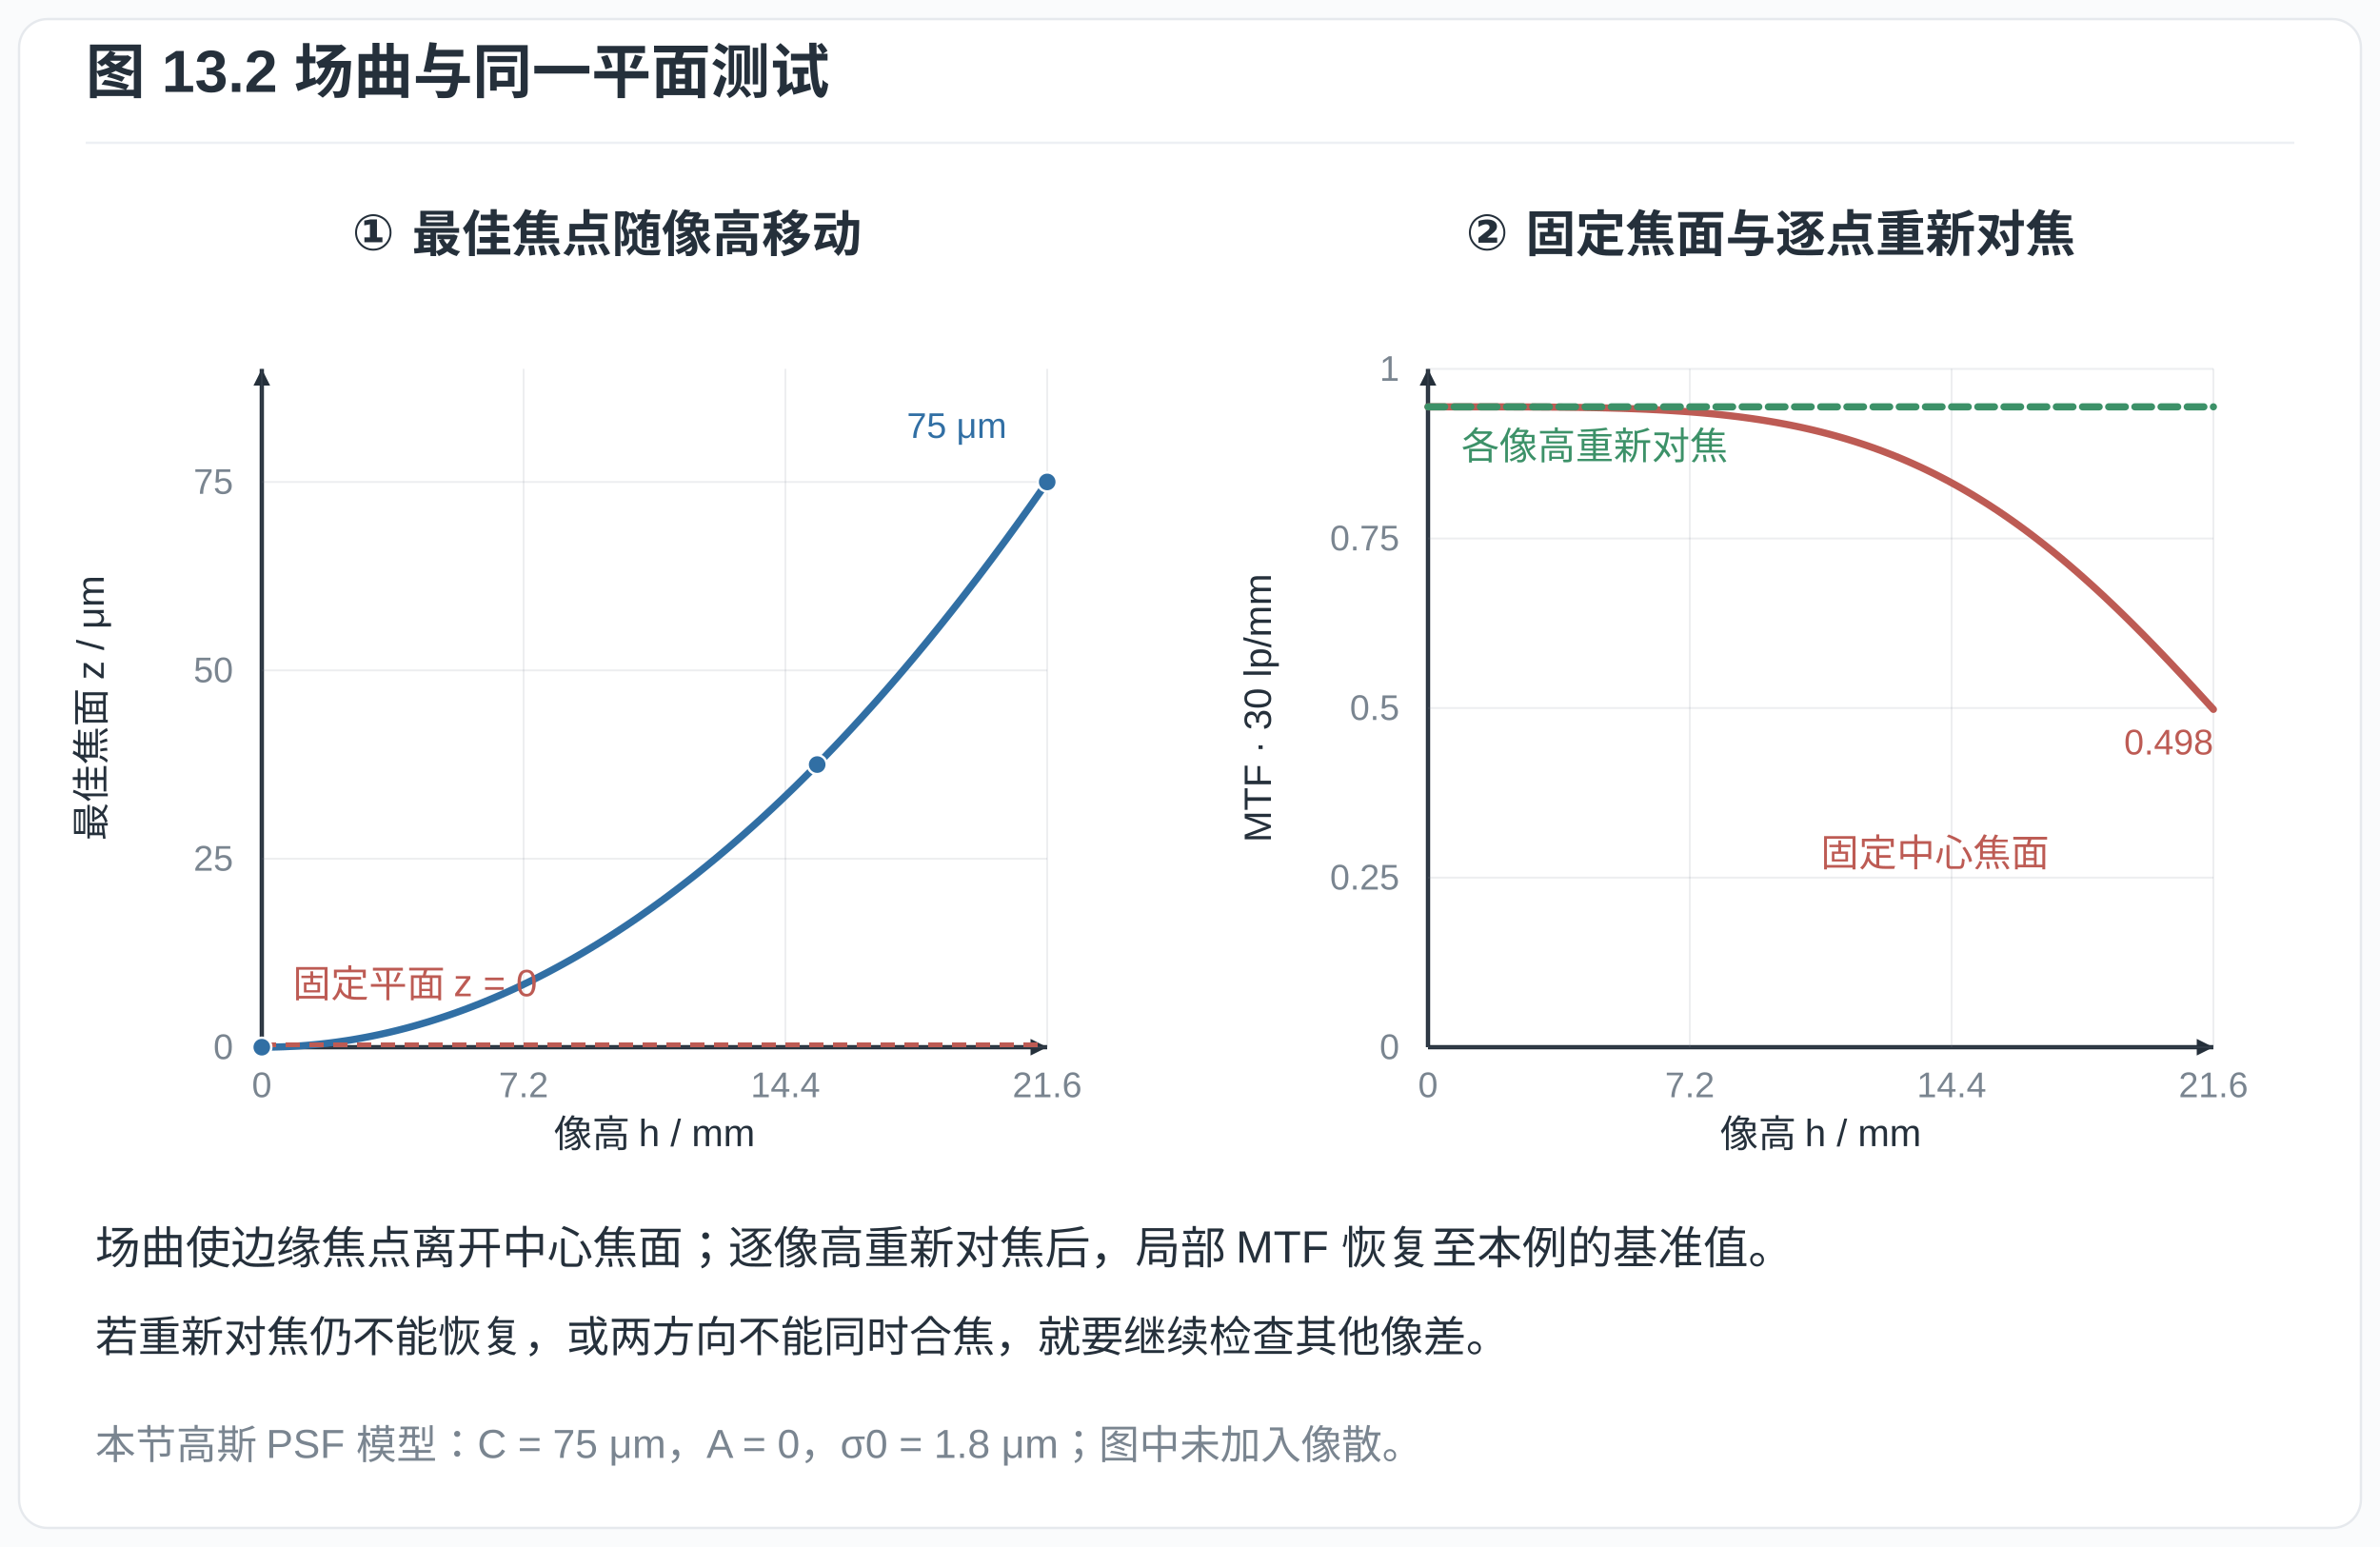
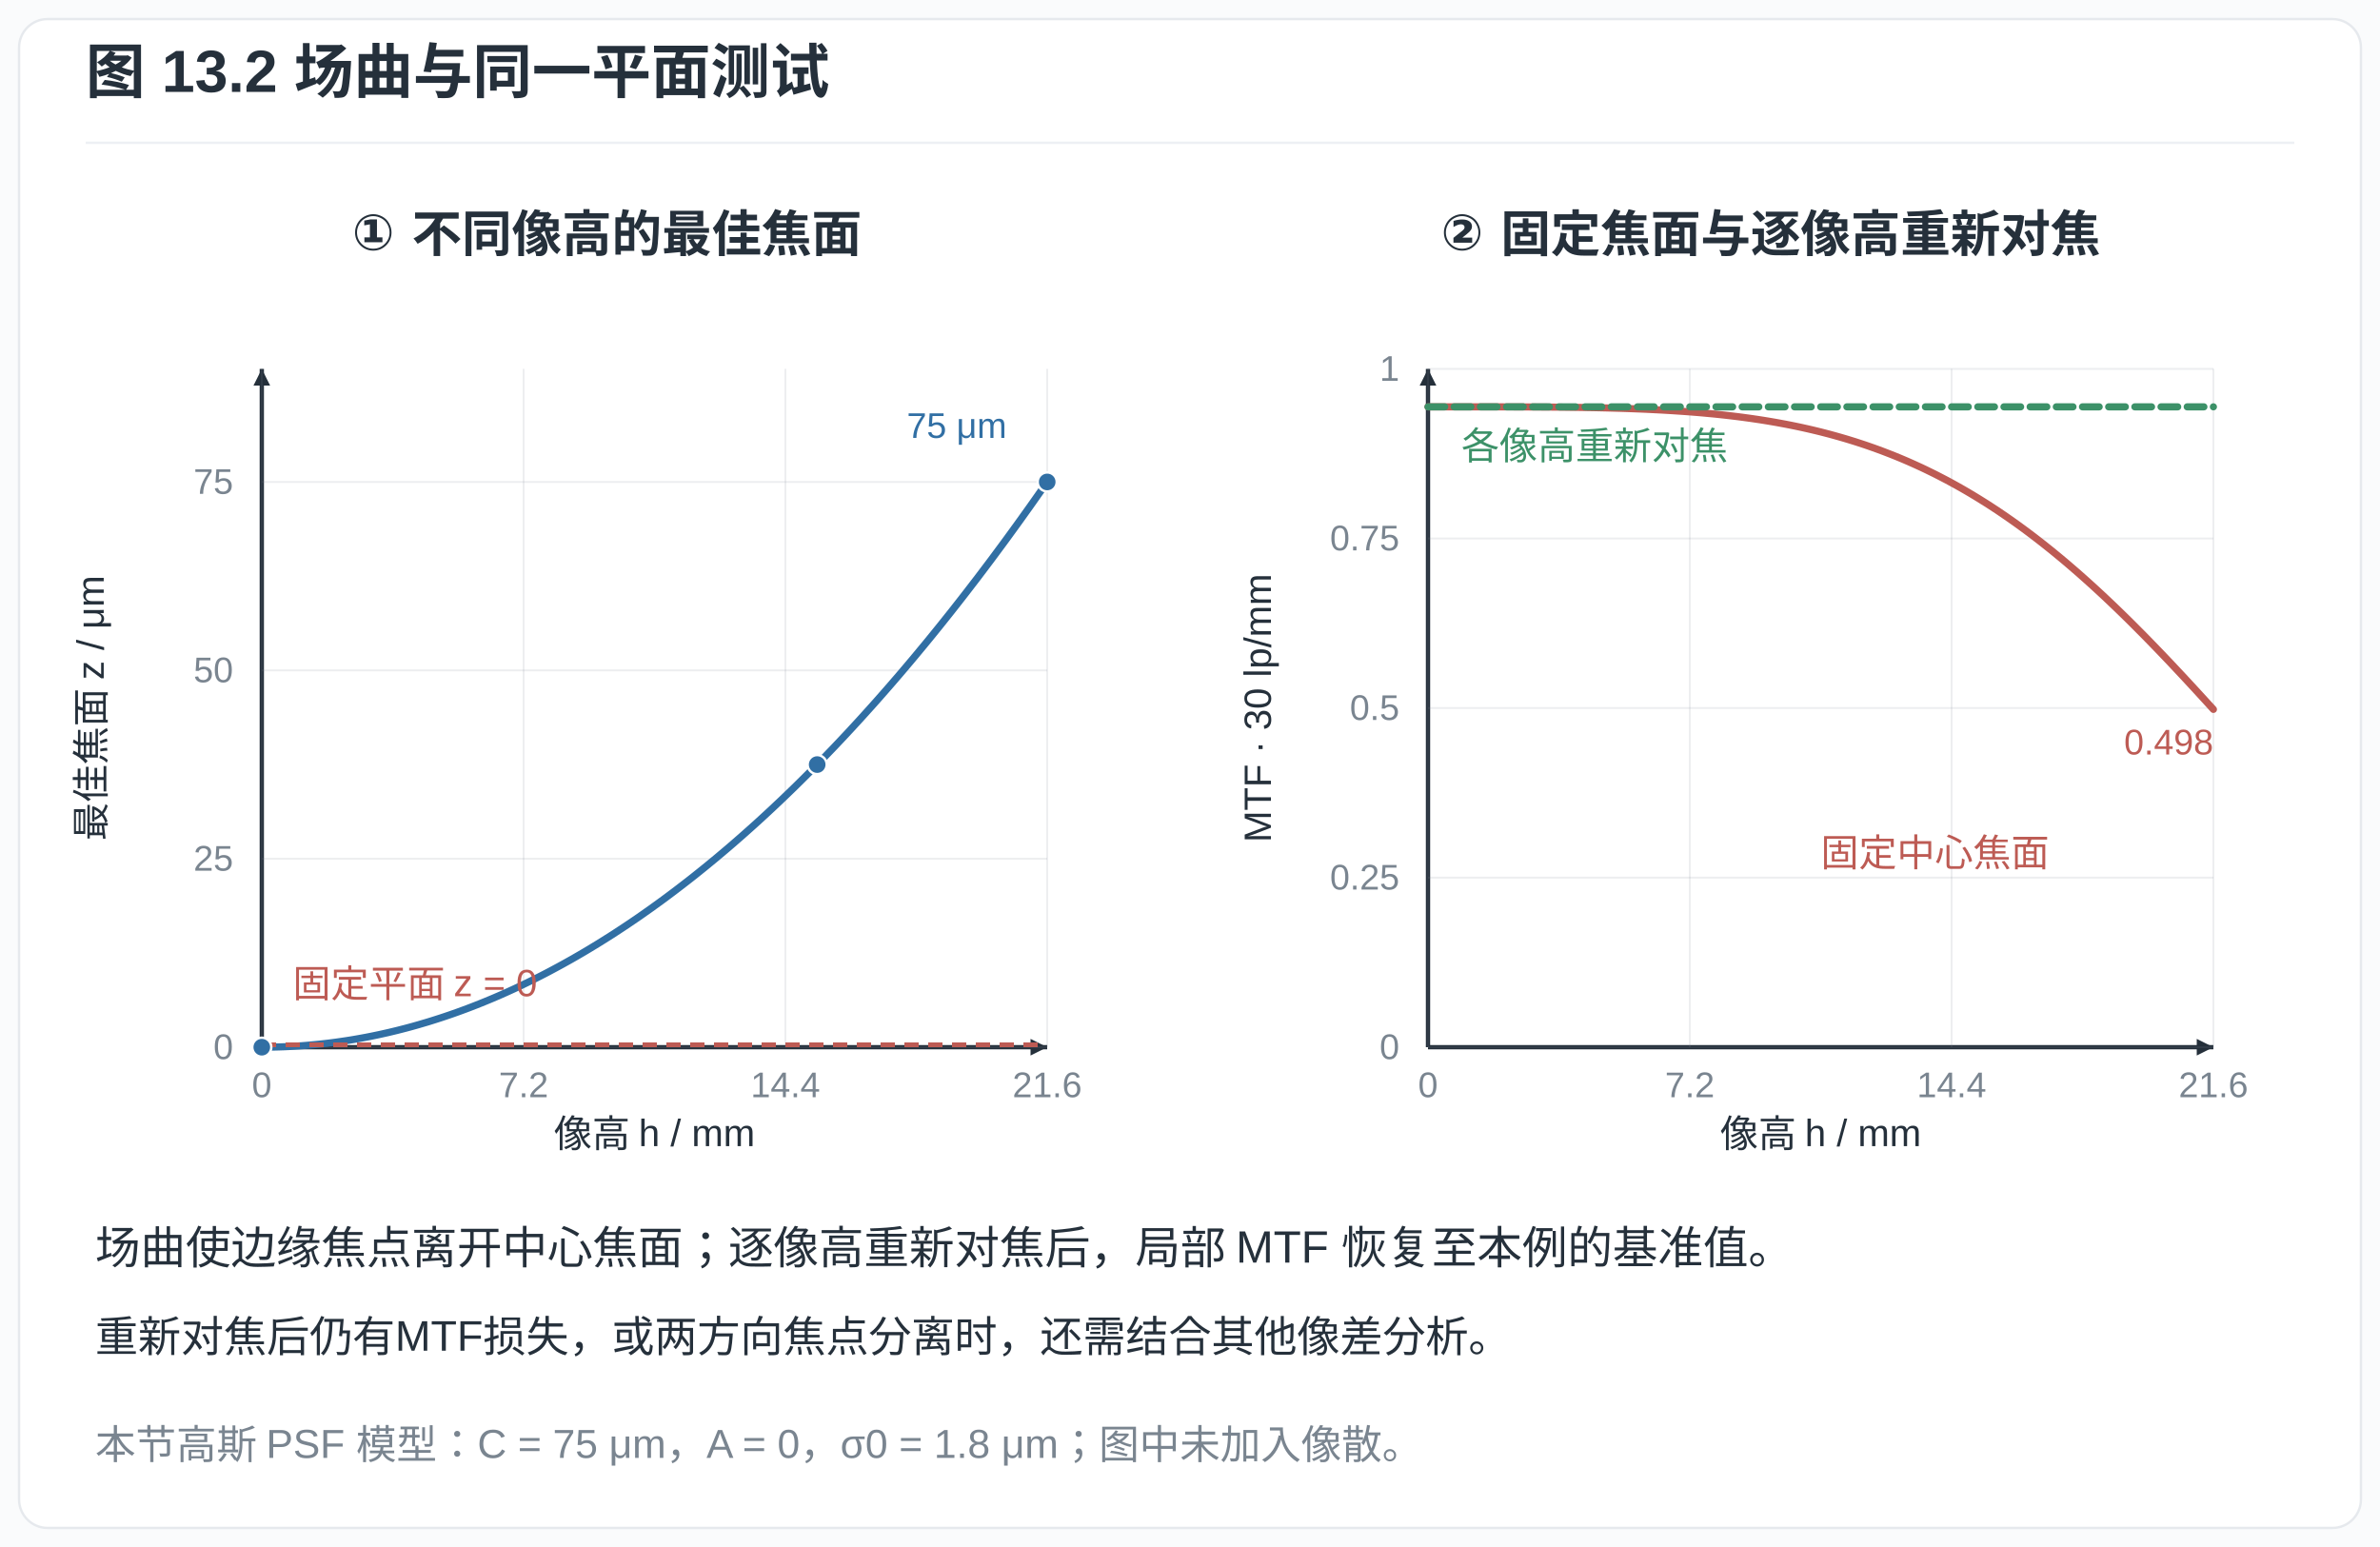
<svg xmlns="http://www.w3.org/2000/svg" width="1000" height="650" viewBox="0 0 1000 650" role="img" aria-label="图 13.2  场曲与同一平面测试">
  <defs>
    <marker id="arrow" markerWidth="9" markerHeight="9" refX="7" refY="3" orient="auto" markerUnits="strokeWidth">
      <path d="M0,0 L0,6 L8,3 z" fill="context-stroke" />
    </marker>
    <marker id="arrow-open" markerWidth="9" markerHeight="9" refX="7" refY="3" orient="auto" markerUnits="strokeWidth">
      <path d="M0,0 L8,3 L0,6" fill="none" stroke="context-stroke" />
    </marker>
  </defs>
  <rect width="1000" height="650" fill="#fafbfc" />
  <rect x="8" y="8" width="984" height="634" rx="12" fill="#fff" stroke="#e6e9ed" />
  <text x="36.00" y="39.00" fill="#25303b" font-size="25" font-weight="600" text-anchor="start" font-family="Arial, PingFang SC, Hiragino Sans GB, sans-serif">图 13.2  场曲与同一平面测试</text>
  <line x1="36.00" y1="60.00" x2="964.00" y2="60.00" stroke="#edf0f4" stroke-width="1" opacity="1.0" />
-   <text x="255.00" y="105.00" fill="#25303b" font-size="21" font-weight="600" text-anchor="middle" font-family="Arial, PingFang SC, Hiragino Sans GB, sans-serif">① 最佳焦点随像高移动</text>
-   <text x="744.00" y="105.00" fill="#25303b" font-size="21" font-weight="600" text-anchor="middle" font-family="Arial, PingFang SC, Hiragino Sans GB, sans-serif">② 固定焦面与逐点重新对焦</text>
+   <text x="255.00" y="105.00" fill="#25303b" font-size="21" font-weight="600" text-anchor="middle" font-family="Arial, PingFang SC, Hiragino Sans GB, sans-serif">① 不同像高的最佳焦面</text>
+   <text x="744.00" y="105.00" fill="#25303b" font-size="21" font-weight="600" text-anchor="middle" font-family="Arial, PingFang SC, Hiragino Sans GB, sans-serif">② 固定焦面与逐像高重新对焦</text>
  <defs>
    <marker id="arrow-25303b-1.8" markerWidth="9" markerHeight="9" refX="8" refY="4.5" orient="auto" markerUnits="userSpaceOnUse">
      <path d="M1 1L8 4.5L1 8Z" fill="#25303b" />
    </marker>
  </defs>
  <line x1="110.00" y1="440.00" x2="440.00" y2="440.00" stroke="#25303b" stroke-width="1.8" opacity="1.0" marker-end="url(#arrow-25303b-1.8)" />
  <line x1="110.00" y1="440.00" x2="110.00" y2="155.00" stroke="#25303b" stroke-width="1.8" opacity="1.0" marker-end="url(#arrow-25303b-1.8)" />
  <text x="275.00" y="482.00" fill="#25303b" font-size="16" font-weight="400" text-anchor="middle" font-family="Arial, PingFang SC, Hiragino Sans GB, sans-serif">像高 h / mm</text>
  <text x="44.00" y="297.50" fill="#25303b" font-size="16" font-weight="400" text-anchor="middle" font-family="Arial, PingFang SC, Hiragino Sans GB, sans-serif" transform="rotate(-90 44 297.5)">最佳焦面 z / μm</text>
  <line x1="600.00" y1="440.00" x2="930.00" y2="440.00" stroke="#25303b" stroke-width="1.8" opacity="1.0" marker-end="url(#arrow-25303b-1.8)" />
  <line x1="600.00" y1="440.00" x2="600.00" y2="155.00" stroke="#25303b" stroke-width="1.8" opacity="1.0" marker-end="url(#arrow-25303b-1.8)" />
  <text x="765.00" y="482.00" fill="#25303b" font-size="16" font-weight="400" text-anchor="middle" font-family="Arial, PingFang SC, Hiragino Sans GB, sans-serif">像高 h / mm</text>
  <text x="534.00" y="297.50" fill="#25303b" font-size="16" font-weight="400" text-anchor="middle" font-family="Arial, PingFang SC, Hiragino Sans GB, sans-serif" transform="rotate(-90 534 297.5)">MTF · 30 lp/mm</text>
  <line x1="110.00" y1="155.00" x2="110.00" y2="440.00" stroke="#7a8590" stroke-width="0.8" opacity="0.14" />
  <text x="110.00" y="461.00" fill="#7a8590" font-size="15" font-weight="400" text-anchor="middle" font-family="Arial, PingFang SC, Hiragino Sans GB, sans-serif">0</text>
  <line x1="220.00" y1="155.00" x2="220.00" y2="440.00" stroke="#7a8590" stroke-width="0.8" opacity="0.14" />
  <text x="220.00" y="461.00" fill="#7a8590" font-size="15" font-weight="400" text-anchor="middle" font-family="Arial, PingFang SC, Hiragino Sans GB, sans-serif">7.2</text>
  <line x1="330.00" y1="155.00" x2="330.00" y2="440.00" stroke="#7a8590" stroke-width="0.8" opacity="0.14" />
  <text x="330.00" y="461.00" fill="#7a8590" font-size="15" font-weight="400" text-anchor="middle" font-family="Arial, PingFang SC, Hiragino Sans GB, sans-serif">14.4</text>
  <line x1="440.00" y1="155.00" x2="440.00" y2="440.00" stroke="#7a8590" stroke-width="0.8" opacity="0.14" />
  <text x="440.00" y="461.00" fill="#7a8590" font-size="15" font-weight="400" text-anchor="middle" font-family="Arial, PingFang SC, Hiragino Sans GB, sans-serif">21.6</text>
  <line x1="110.00" y1="440.00" x2="440.00" y2="440.00" stroke="#7a8590" stroke-width="0.8" opacity="0.14" />
  <text x="98.00" y="445.00" fill="#7a8590" font-size="15" font-weight="400" text-anchor="end" font-family="Arial, PingFang SC, Hiragino Sans GB, sans-serif">0</text>
  <line x1="110.00" y1="360.83" x2="440.00" y2="360.83" stroke="#7a8590" stroke-width="0.8" opacity="0.14" />
  <text x="98.00" y="365.83" fill="#7a8590" font-size="15" font-weight="400" text-anchor="end" font-family="Arial, PingFang SC, Hiragino Sans GB, sans-serif">25</text>
  <line x1="110.00" y1="281.67" x2="440.00" y2="281.67" stroke="#7a8590" stroke-width="0.8" opacity="0.14" />
  <text x="98.00" y="286.67" fill="#7a8590" font-size="15" font-weight="400" text-anchor="end" font-family="Arial, PingFang SC, Hiragino Sans GB, sans-serif">50</text>
  <line x1="110.00" y1="202.50" x2="440.00" y2="202.50" stroke="#7a8590" stroke-width="0.8" opacity="0.14" />
  <text x="98.00" y="207.50" fill="#7a8590" font-size="15" font-weight="400" text-anchor="end" font-family="Arial, PingFang SC, Hiragino Sans GB, sans-serif">75</text>
  <line x1="600.00" y1="155.00" x2="600.00" y2="440.00" stroke="#7a8590" stroke-width="0.8" opacity="0.14" />
  <text x="600.00" y="461.00" fill="#7a8590" font-size="15" font-weight="400" text-anchor="middle" font-family="Arial, PingFang SC, Hiragino Sans GB, sans-serif">0</text>
  <line x1="710.00" y1="155.00" x2="710.00" y2="440.00" stroke="#7a8590" stroke-width="0.8" opacity="0.14" />
  <text x="710.00" y="461.00" fill="#7a8590" font-size="15" font-weight="400" text-anchor="middle" font-family="Arial, PingFang SC, Hiragino Sans GB, sans-serif">7.2</text>
  <line x1="820.00" y1="155.00" x2="820.00" y2="440.00" stroke="#7a8590" stroke-width="0.8" opacity="0.14" />
  <text x="820.00" y="461.00" fill="#7a8590" font-size="15" font-weight="400" text-anchor="middle" font-family="Arial, PingFang SC, Hiragino Sans GB, sans-serif">14.4</text>
  <line x1="930.00" y1="155.00" x2="930.00" y2="440.00" stroke="#7a8590" stroke-width="0.8" opacity="0.14" />
  <text x="930.00" y="461.00" fill="#7a8590" font-size="15" font-weight="400" text-anchor="middle" font-family="Arial, PingFang SC, Hiragino Sans GB, sans-serif">21.6</text>
  <line x1="600.00" y1="440.00" x2="930.00" y2="440.00" stroke="#7a8590" stroke-width="0.8" opacity="0.14" />
  <text x="588.00" y="445.00" fill="#7a8590" font-size="15" font-weight="400" text-anchor="end" font-family="Arial, PingFang SC, Hiragino Sans GB, sans-serif">0</text>
  <line x1="600.00" y1="368.75" x2="930.00" y2="368.75" stroke="#7a8590" stroke-width="0.8" opacity="0.14" />
  <text x="588.00" y="373.75" fill="#7a8590" font-size="15" font-weight="400" text-anchor="end" font-family="Arial, PingFang SC, Hiragino Sans GB, sans-serif">0.25</text>
  <line x1="600.00" y1="297.50" x2="930.00" y2="297.50" stroke="#7a8590" stroke-width="0.8" opacity="0.14" />
  <text x="588.00" y="302.50" fill="#7a8590" font-size="15" font-weight="400" text-anchor="end" font-family="Arial, PingFang SC, Hiragino Sans GB, sans-serif">0.5</text>
  <line x1="600.00" y1="226.25" x2="930.00" y2="226.25" stroke="#7a8590" stroke-width="0.8" opacity="0.14" />
  <text x="588.00" y="231.25" fill="#7a8590" font-size="15" font-weight="400" text-anchor="end" font-family="Arial, PingFang SC, Hiragino Sans GB, sans-serif">0.75</text>
  <line x1="600.00" y1="155.00" x2="930.00" y2="155.00" stroke="#7a8590" stroke-width="0.8" opacity="0.14" />
  <text x="588.00" y="160.00" fill="#7a8590" font-size="15" font-weight="400" text-anchor="end" font-family="Arial, PingFang SC, Hiragino Sans GB, sans-serif">1</text>
  <polyline points="110.00,440.00 111.83,439.99 113.67,439.97 115.50,439.93 117.33,439.88 119.17,439.82 121.00,439.74 122.83,439.64 124.67,439.53 126.50,439.41 128.33,439.27 130.17,439.11 132.00,438.94 133.83,438.76 135.67,438.56 137.50,438.35 139.33,438.12 141.17,437.88 143.00,437.62 144.83,437.35 146.67,437.07 148.50,436.77 150.33,436.45 152.17,436.12 154.00,435.78 155.83,435.42 157.67,435.04 159.50,434.66 161.33,434.25 163.17,433.84 165.00,433.40 166.83,432.96 168.67,432.49 170.50,432.02 172.33,431.53 174.17,431.02 176.00,430.50 177.83,429.96 179.67,429.42 181.50,428.85 183.33,428.27 185.17,427.68 187.00,427.07 188.83,426.45 190.67,425.81 192.50,425.16 194.33,424.49 196.17,423.81 198.00,423.11 199.83,422.40 201.67,421.67 203.50,420.93 205.33,420.18 207.17,419.41 209.00,418.62 210.83,417.83 212.67,417.01 214.50,416.18 216.33,415.34 218.17,414.48 220.00,413.61 221.83,412.72 223.67,411.82 225.50,410.91 227.33,409.98 229.17,409.03 231.00,408.07 232.83,407.09 234.67,406.10 236.50,405.10 238.33,404.08 240.17,403.05 242.00,402.00 243.83,400.94 245.67,399.86 247.50,398.77 249.33,397.66 251.17,396.54 253.00,395.40 254.83,394.25 256.67,393.09 258.50,391.91 260.33,390.71 262.17,389.50 264.00,388.28 265.83,387.04 267.67,385.79 269.50,384.52 271.33,383.23 273.17,381.94 275.00,380.62 276.83,379.30 278.67,377.96 280.50,376.60 282.33,375.23 284.17,373.84 286.00,372.44 287.83,371.03 289.67,369.60 291.50,368.16 293.33,366.70 295.17,365.22 297.00,363.74 298.83,362.23 300.67,360.72 302.50,359.18 304.33,357.64 306.17,356.08 308.00,354.50 309.83,352.91 311.67,351.30 313.50,349.68 315.33,348.05 317.17,346.40 319.00,344.74 320.83,343.06 322.67,341.36 324.50,339.66 326.33,337.93 328.17,336.20 330.00,334.44 331.83,332.68 333.67,330.90 335.50,329.10 337.33,327.29 339.17,325.46 341.00,323.62 342.83,321.77 344.67,319.90 346.50,318.02 348.33,316.12 350.17,314.21 352.00,312.28 353.83,310.34 355.67,308.38 357.50,306.41 359.33,304.42 361.17,302.42 363.00,300.40 364.83,298.37 366.67,296.33 368.50,294.27 370.33,292.19 372.17,290.10 374.00,288.00 375.83,285.88 377.67,283.75 379.50,281.60 381.33,279.44 383.17,277.26 385.00,275.07 386.83,272.86 388.67,270.64 390.50,268.41 392.33,266.16 394.17,263.89 396.00,261.61 397.83,259.32 399.67,257.01 401.50,254.68 403.33,252.35 405.17,249.99 407.00,247.62 408.83,245.24 410.67,242.85 412.50,240.43 414.33,238.01 416.17,235.57 418.00,233.11 419.83,230.64 421.67,228.16 423.50,225.66 425.33,223.14 427.17,220.61 429.00,218.07 430.83,215.51 432.67,212.94 434.50,210.35 436.33,207.75 438.17,205.13 440.00,202.50" fill="none" stroke="#316fa4" stroke-width="3" stroke-linejoin="round" stroke-linecap="round" opacity="1.0" />
  <line x1="110.00" y1="439.00" x2="440.00" y2="439.00" stroke="#bd5b54" stroke-width="2" opacity="1.0" stroke-dasharray="6 4" />
  <text x="123.00" y="419.00" fill="#bd5b54" font-size="16" font-weight="400" text-anchor="start" font-family="Arial, PingFang SC, Hiragino Sans GB, sans-serif">固定平面 z = 0</text>
  <polyline points="600.00,170.94 601.83,170.94 603.67,170.94 605.50,170.94 607.33,170.94 609.17,170.94 611.00,170.94 612.83,170.94 614.67,170.94 616.50,170.94 618.33,170.94 620.17,170.94 622.00,170.94 623.83,170.95 625.67,170.95 627.50,170.95 629.33,170.95 631.17,170.95 633.00,170.96 634.83,170.96 636.67,170.97 638.50,170.97 640.33,170.98 642.17,170.99 644.00,171.00 645.83,171.01 647.67,171.02 649.50,171.03 651.33,171.04 653.17,171.06 655.00,171.07 656.83,171.09 658.67,171.11 660.50,171.14 662.33,171.16 664.17,171.19 666.00,171.22 667.83,171.25 669.67,171.28 671.50,171.32 673.33,171.36 675.17,171.40 677.00,171.45 678.83,171.50 680.67,171.55 682.50,171.61 684.33,171.67 686.17,171.74 688.00,171.81 689.83,171.88 691.67,171.96 693.50,172.05 695.33,172.14 697.17,172.23 699.00,172.33 700.83,172.44 702.67,172.55 704.50,172.67 706.33,172.79 708.17,172.92 710.00,173.06 711.83,173.20 713.67,173.35 715.50,173.51 717.33,173.68 719.17,173.85 721.00,174.03 722.83,174.22 724.67,174.42 726.50,174.63 728.33,174.85 730.17,175.07 732.00,175.31 733.83,175.56 735.67,175.81 737.50,176.08 739.33,176.35 741.17,176.64 743.00,176.94 744.83,177.25 746.67,177.57 748.50,177.91 750.33,178.25 752.17,178.61 754.00,178.98 755.83,179.36 757.67,179.76 759.50,180.17 761.33,180.59 763.17,181.03 765.00,181.48 766.83,181.95 768.67,182.43 770.50,182.93 772.33,183.44 774.17,183.97 776.00,184.51 777.83,185.07 779.67,185.64 781.50,186.24 783.33,186.84 785.17,187.47 787.00,188.11 788.83,188.77 790.67,189.45 792.50,190.15 794.33,190.86 796.17,191.59 798.00,192.34 799.83,193.11 801.67,193.90 803.50,194.71 805.33,195.54 807.17,196.38 809.00,197.25 810.83,198.14 812.67,199.04 814.50,199.97 816.33,200.92 818.17,201.88 820.00,202.87 821.83,203.88 823.67,204.91 825.50,205.96 827.33,207.03 829.17,208.13 831.00,209.24 832.83,210.38 834.67,211.53 836.50,212.71 838.33,213.91 840.17,215.13 842.00,216.38 843.83,217.64 845.67,218.93 847.50,220.23 849.33,221.56 851.17,222.91 853.00,224.28 854.83,225.67 856.67,227.09 858.50,228.52 860.33,229.98 862.17,231.45 864.00,232.95 865.83,234.46 867.67,236.00 869.50,237.56 871.33,239.14 873.17,240.73 875.00,242.35 876.83,243.98 878.67,245.64 880.50,247.31 882.33,249.00 884.17,250.71 886.00,252.44 887.83,254.18 889.67,255.94 891.50,257.72 893.33,259.51 895.17,261.32 897.00,263.15 898.83,264.99 900.67,266.84 902.50,268.71 904.33,270.59 906.17,272.49 908.00,274.39 909.83,276.31 911.67,278.24 913.50,280.19 915.33,282.14 917.17,284.10 919.00,286.07 920.83,288.05 922.67,290.04 924.50,292.04 926.33,294.04 928.17,296.05 930.00,298.06" fill="none" stroke="#bd5b54" stroke-width="3" stroke-linejoin="round" stroke-linecap="round" opacity="1.0" />
  <polyline points="600.00,170.94 601.83,170.94 603.67,170.94 605.50,170.94 607.33,170.94 609.17,170.94 611.00,170.94 612.83,170.94 614.67,170.94 616.50,170.94 618.33,170.94 620.17,170.94 622.00,170.94 623.83,170.94 625.67,170.94 627.50,170.94 629.33,170.94 631.17,170.94 633.00,170.94 634.83,170.94 636.67,170.94 638.50,170.94 640.33,170.94 642.17,170.94 644.00,170.94 645.83,170.94 647.67,170.94 649.50,170.94 651.33,170.94 653.17,170.94 655.00,170.94 656.83,170.94 658.67,170.94 660.50,170.94 662.33,170.94 664.17,170.94 666.00,170.94 667.83,170.94 669.67,170.94 671.50,170.94 673.33,170.94 675.17,170.94 677.00,170.94 678.83,170.94 680.67,170.94 682.50,170.94 684.33,170.94 686.17,170.94 688.00,170.94 689.83,170.94 691.67,170.94 693.50,170.94 695.33,170.94 697.17,170.94 699.00,170.94 700.83,170.94 702.67,170.94 704.50,170.94 706.33,170.94 708.17,170.94 710.00,170.94 711.83,170.94 713.67,170.94 715.50,170.94 717.33,170.94 719.17,170.94 721.00,170.94 722.83,170.94 724.67,170.94 726.50,170.94 728.33,170.94 730.17,170.94 732.00,170.94 733.83,170.94 735.67,170.94 737.50,170.94 739.33,170.94 741.17,170.94 743.00,170.94 744.83,170.94 746.67,170.94 748.50,170.94 750.33,170.94 752.17,170.94 754.00,170.94 755.83,170.94 757.67,170.94 759.50,170.94 761.33,170.94 763.17,170.94 765.00,170.94 766.83,170.94 768.67,170.94 770.50,170.94 772.33,170.94 774.17,170.94 776.00,170.94 777.83,170.94 779.67,170.94 781.50,170.94 783.33,170.94 785.17,170.94 787.00,170.94 788.83,170.94 790.67,170.94 792.50,170.94 794.33,170.94 796.17,170.94 798.00,170.94 799.83,170.94 801.67,170.94 803.50,170.94 805.33,170.94 807.17,170.94 809.00,170.94 810.83,170.94 812.67,170.94 814.50,170.94 816.33,170.94 818.17,170.94 820.00,170.94 821.83,170.94 823.67,170.94 825.50,170.94 827.33,170.94 829.17,170.94 831.00,170.94 832.83,170.94 834.67,170.94 836.50,170.94 838.33,170.94 840.17,170.94 842.00,170.94 843.83,170.94 845.67,170.94 847.50,170.94 849.33,170.94 851.17,170.94 853.00,170.94 854.83,170.94 856.67,170.94 858.50,170.94 860.33,170.94 862.17,170.94 864.00,170.94 865.83,170.94 867.67,170.94 869.50,170.94 871.33,170.94 873.17,170.94 875.00,170.94 876.83,170.94 878.67,170.94 880.50,170.94 882.33,170.94 884.17,170.94 886.00,170.94 887.83,170.94 889.67,170.94 891.50,170.94 893.33,170.94 895.17,170.94 897.00,170.94 898.83,170.94 900.67,170.94 902.50,170.94 904.33,170.94 906.17,170.94 908.00,170.94 909.83,170.94 911.67,170.94 913.50,170.94 915.33,170.94 917.17,170.94 919.00,170.94 920.83,170.94 922.67,170.94 924.50,170.94 926.33,170.94 928.17,170.94 930.00,170.94" fill="none" stroke="#3c9168" stroke-width="3" stroke-linejoin="round" stroke-linecap="round" opacity="1.0" stroke-dasharray="7 4" />
  <text x="614.00" y="193.00" fill="#3c9168" font-size="16" font-weight="400" text-anchor="start" font-family="Arial, PingFang SC, Hiragino Sans GB, sans-serif">各像高重新对焦</text>
  <text x="765.00" y="364.00" fill="#bd5b54" font-size="16" font-weight="400" text-anchor="start" font-family="Arial, PingFang SC, Hiragino Sans GB, sans-serif">固定中心焦面</text>
  <circle cx="110.00" cy="440.00" r="4.00" fill="#316fa4" stroke="#fff" stroke-width="1" opacity="1.0" />
  <circle cx="343.35" cy="321.25" r="4.00" fill="#316fa4" stroke="#fff" stroke-width="1" opacity="1.0" />
  <circle cx="440.00" cy="202.50" r="4.00" fill="#316fa4" stroke="#fff" stroke-width="1" opacity="1.0" />
  <text x="423.00" y="184.00" fill="#316fa4" font-size="15" font-weight="400" text-anchor="end" font-family="Arial, PingFang SC, Hiragino Sans GB, sans-serif">75 μm</text>
  <text x="930.00" y="317.00" fill="#bd5b54" font-size="15" font-weight="400" text-anchor="end" font-family="Arial, PingFang SC, Hiragino Sans GB, sans-serif">0.498</text>
  <text x="40.00" y="531.00" fill="#25303b" font-size="19" font-weight="400" text-anchor="start" font-family="Arial, PingFang SC, Hiragino Sans GB, sans-serif">场曲使边缘焦点离开中心焦面；逐像高重新对焦后，局部 MTF 恢复至本例的基准值。</text>
-   <text x="40.00" y="568.00" fill="#25303b" font-size="18" font-weight="400" text-anchor="start" font-family="Arial, PingFang SC, Hiragino Sans GB, sans-serif">若重新对焦仍不能恢复，或两方向不能同时合焦，就要继续检查其他像差。</text>
+   <text x="40.00" y="568.00" fill="#25303b" font-size="18" font-weight="400" text-anchor="start" font-family="Arial, PingFang SC, Hiragino Sans GB, sans-serif">重新对焦后仍有MTF损失，或两方向焦点分离时，还需结合其他像差分析。</text>
  <text x="40.00" y="613.00" fill="#7a8590" font-size="17" font-weight="400" text-anchor="start" font-family="Arial, PingFang SC, Hiragino Sans GB, sans-serif">本节高斯 PSF 模型：C = 75 μm，A = 0，σ0 = 1.8 μm；图中未加入像散。</text>
</svg>
